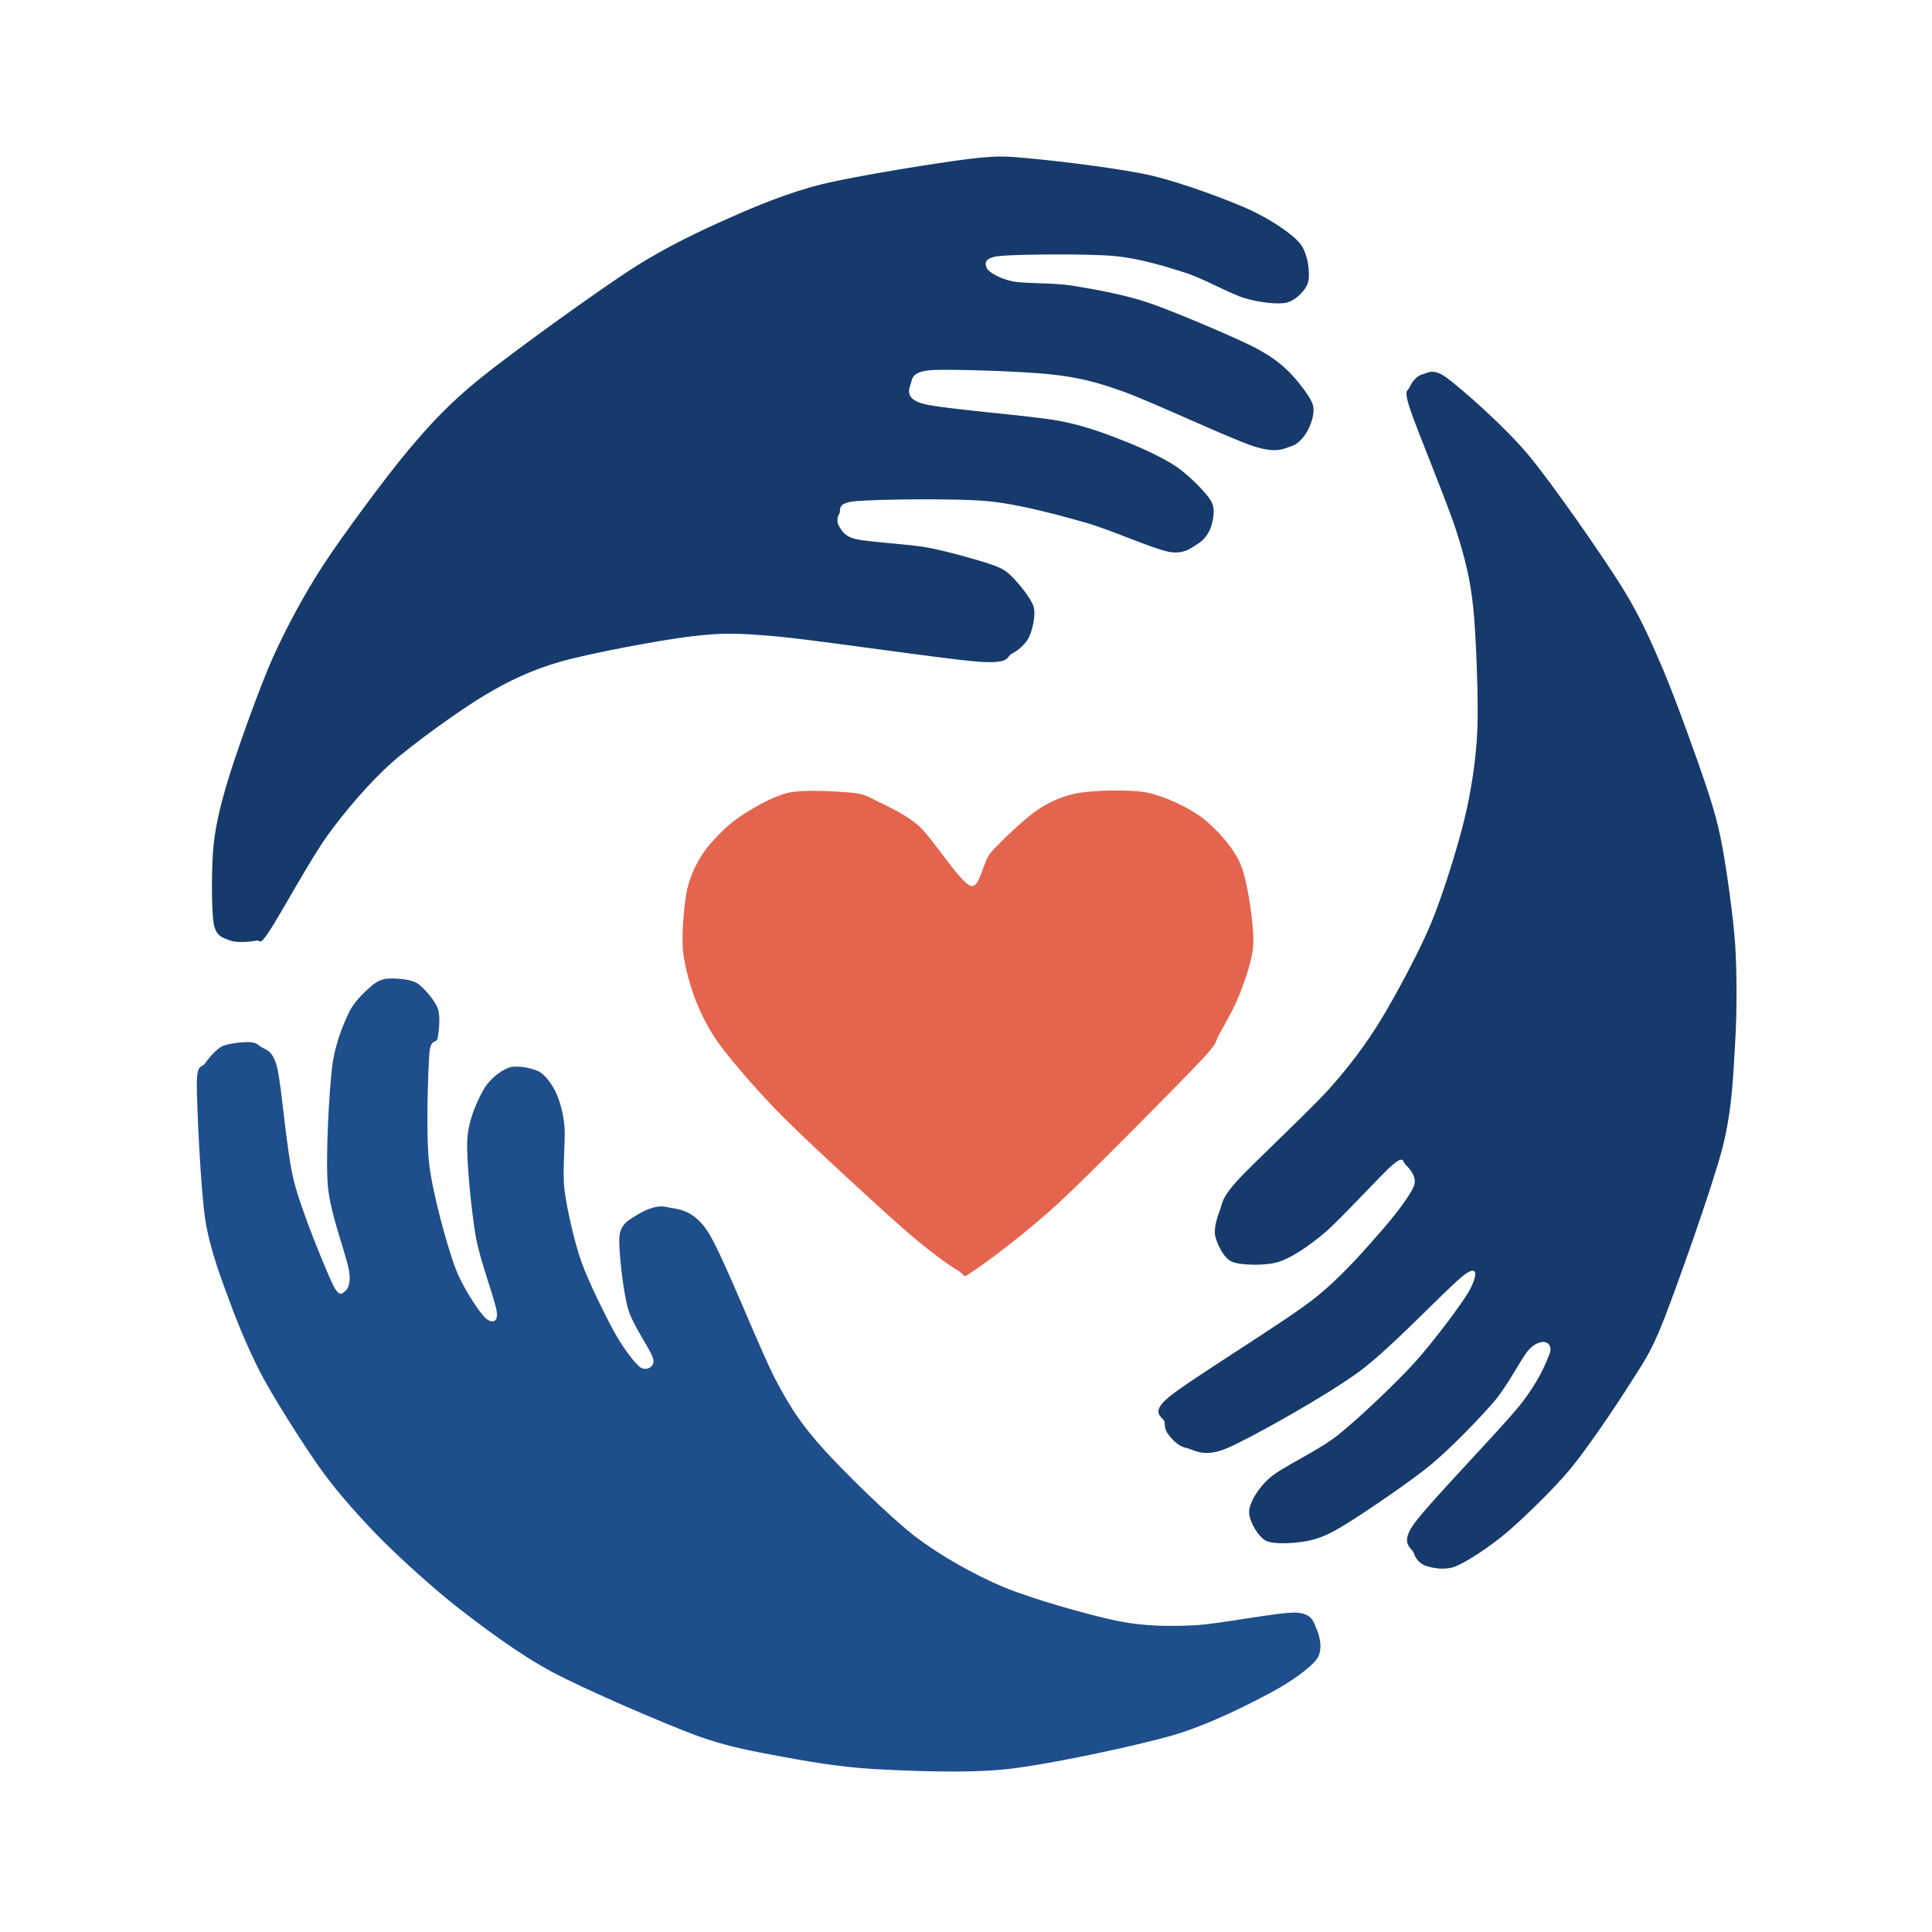
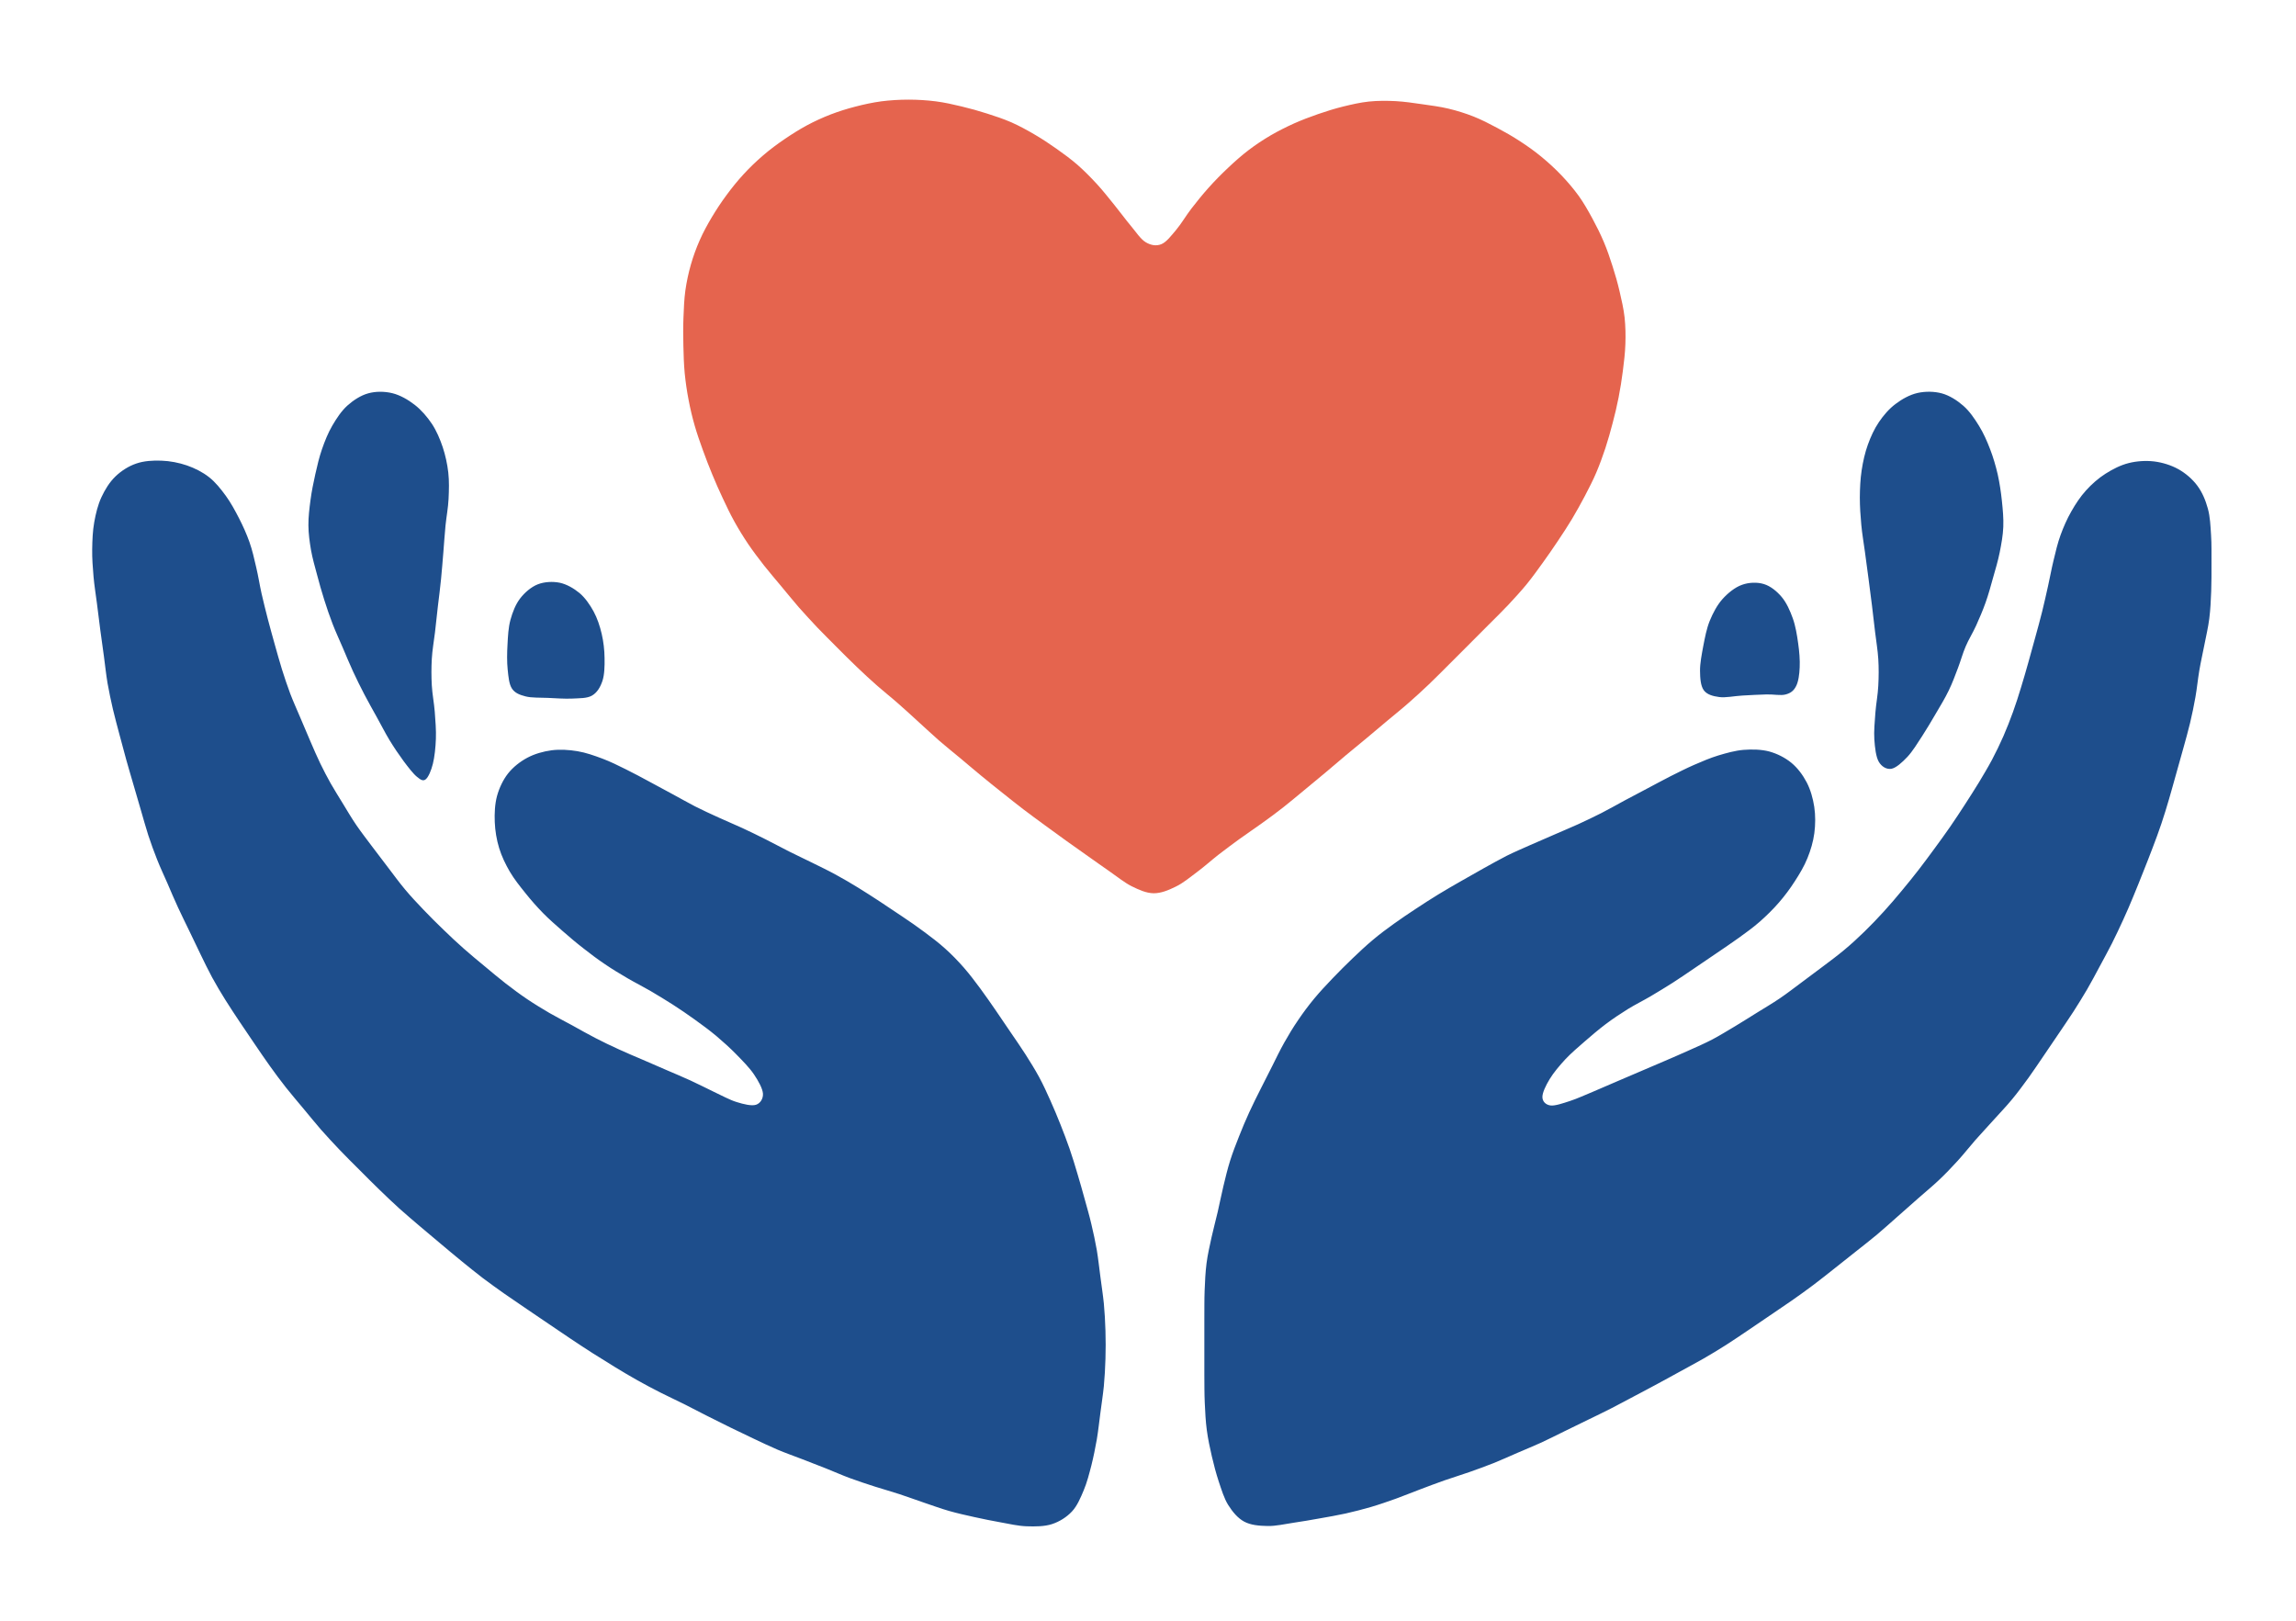
- <svg xmlns="http://www.w3.org/2000/svg" width="512" height="512" viewBox="0 0 512 512" role="img" aria-label="All Hands Care logo">
-   <path d="M 376.96 99.2 C 375.55 99.51 374.07 101.31 373.6 102.56 C 373.13 103.81 371.88 102.83 373.6 108.16 C 375.32 113.49 383.57 133.27 385.92 140.64 C 388.27 148.01 389.62 153.43 390.4 160.8 C 391.18 168.17 391.83 185.44 391.52 193.28 C 391.21 201.12 389.88 209.59 388.16 216.8 C 386.44 224.01 382.34 237.27 379.2 244.8 C 376.06 252.33 369.52 264.44 365.76 270.56 C 362 276.68 357.65 282.52 352.32 288.48 C 346.99 294.44 331.76 308.57 327.68 313.12 C 323.6 317.67 323.98 318.92 323.2 320.96 C 322.42 323 321.61 325.8 322.08 327.68 C 322.55 329.56 324.21 333.46 326.56 334.4 C 328.91 335.34 335.43 335.5 338.88 334.4 C 342.33 333.3 346.97 330.17 351.2 326.56 C 355.43 322.95 366.14 311.15 369.12 308.64 C 372.1 306.13 371.7 307.86 372.48 308.64 C 373.26 309.42 375.66 311.73 374.72 314.24 C 373.78 316.75 369.52 322.33 365.76 326.56 C 362 330.79 355.68 338.36 347.84 344.48 C 340 350.6 315.25 365.69 309.76 370.24 C 304.27 374.79 308.64 375.55 308.64 376.96 C 308.64 378.37 308.98 379.38 309.76 380.32 C 310.54 381.26 312.04 383.21 314.24 383.68 C 316.44 384.15 319.01 386.5 325.44 383.68 C 331.87 380.86 351.38 369.95 360.16 363.52 C 368.94 357.09 384.08 340.74 388.16 337.76 C 392.24 334.78 391.16 338.95 389.28 342.24 C 387.4 345.53 379.58 355.95 374.72 361.28 C 369.86 366.61 359.89 376.09 354.56 380.32 C 349.23 384.55 339.93 388.7 336.64 391.52 C 333.35 394.34 331.2 398.13 331.04 400.48 C 330.88 402.83 333.32 407.22 335.52 408.32 C 337.72 409.42 343.74 408.95 346.72 408.32 C 349.7 407.69 352.25 406.66 356.8 403.84 C 361.35 401.02 373.71 392.71 379.2 388.16 C 384.69 383.61 392.39 375.59 396 371.36 C 399.61 367.13 403.08 360.12 404.96 357.92 C 406.84 355.72 408.66 355.52 409.44 355.68 C 410.22 355.84 411.5 356.69 410.56 359.04 C 409.62 361.39 407.74 366.21 402.72 372.48 C 397.7 378.75 378.64 398.35 374.72 403.84 C 370.8 409.33 374.25 410.11 374.72 411.68 C 375.19 413.25 376.51 414.57 378.08 415.04 C 379.65 415.51 382.94 416.29 385.92 415.04 C 388.9 413.79 395.13 409.69 399.36 406.08 C 403.59 402.47 411.61 394.77 416.16 389.28 C 420.71 383.79 428.39 372.37 431.84 366.88 C 435.29 361.39 437.35 358.86 440.8 350.08 C 444.25 341.3 453.81 314.51 456.48 304.16 C 459.15 293.81 459.37 283.69 459.84 276.16 C 460.31 268.63 460.31 257.61 459.84 250.4 C 459.37 243.19 457.58 230.6 456.48 224.64 C 455.38 218.68 454.2 214.43 452 207.84 C 449.8 201.25 443.94 184.97 440.8 177.6 C 437.66 170.23 434.62 163.2 429.6 155.2 C 424.58 147.2 411.39 128.16 404.96 120.48 C 398.53 112.8 387.6 103.3 383.68 100.32 C 379.76 97.34 378.37 98.89 376.96 99.2 Z" fill="#163A6B" />
-   <path d="M 344.48 64.48 C 342.28 61.81 336.53 58.03 331.04 55.52 C 325.55 53.01 313.28 48.44 305.28 46.56 C 297.28 44.68 280.66 42.71 273.92 42.08 C 267.18 41.45 264.96 41.14 257.12 42.08 C 249.28 43.02 226.86 46.6 217.92 48.8 C 208.98 51 200.34 54.62 193.28 57.76 C 186.22 60.9 176.77 65.24 167.52 71.2 C 158.27 77.16 135.51 93.58 127.2 100.32 C 118.89 107.06 113.96 112.46 108.16 119.36 C 102.36 126.26 90.78 141.92 85.76 149.6 C 80.74 157.28 75.77 166.56 72.32 174.24 C 68.87 181.92 63.32 197.58 61.12 204.48 C 58.92 211.38 57.27 217.88 56.64 223.52 C 56.01 229.16 56.01 241.19 56.64 244.8 C 57.27 248.41 59.55 248.65 61.12 249.28 C 62.69 249.91 66.43 249.59 67.84 249.28 C 69.25 248.97 68.53 250.96 71.2 247.04 C 73.87 243.12 82.33 227.55 86.88 221.28 C 91.43 215.01 97.88 207.41 103.68 202.24 C 109.48 197.07 122.05 188.08 128.32 184.32 C 134.59 180.56 140.8 177.56 148.48 175.36 C 156.16 173.16 175.2 169.58 183.2 168.64 C 191.2 167.7 194.94 167.7 205.6 168.64 C 216.26 169.58 250.58 174.73 259.36 175.36 C 268.14 175.99 266.44 174.06 268.32 173.12 C 270.2 172.18 272.02 170.36 272.8 168.64 C 273.58 166.92 274.55 163 273.92 160.8 C 273.29 158.6 269.89 154.53 268.32 152.96 C 266.75 151.39 265.86 150.7 262.72 149.6 C 259.58 148.5 250.94 146.06 245.92 145.12 C 240.9 144.18 230.17 143.66 226.88 142.88 C 223.59 142.1 223.03 140.46 222.4 139.52 C 221.77 138.58 221.77 137.1 222.4 136.16 C 223.03 135.22 221.39 133.27 226.88 132.8 C 232.37 132.33 253.13 132.02 261.6 132.8 C 270.07 133.58 280.62 136.52 287.36 138.4 C 294.1 140.28 305.53 145.46 309.76 146.24 C 313.99 147.02 316.03 144.94 317.6 144 C 319.17 143.06 320.49 141.09 320.96 139.52 C 321.43 137.95 322.21 135 320.96 132.8 C 319.71 130.6 315.14 126.04 312 123.84 C 308.86 121.64 302.95 118.84 298.56 117.12 C 294.17 115.4 288.17 112.93 280.64 111.52 C 273.11 110.11 250.29 108.45 244.8 107.04 C 239.31 105.63 241.13 102.69 241.44 101.44 C 241.75 100.19 241.87 98.39 247.04 98.08 C 252.21 97.77 271.34 98.42 278.4 99.2 C 285.46 99.98 289.91 101.01 297.44 103.68 C 304.97 106.35 325.89 116.2 332.16 118.24 C 338.43 120.28 340.2 118.87 342.24 118.24 C 344.28 117.61 345.94 115.33 346.72 113.76 C 347.5 112.19 348.62 109.24 347.84 107.04 C 347.06 104.84 343.47 100.28 341.12 98.08 C 338.77 95.88 336.21 93.87 331.04 91.36 C 325.87 88.85 310.75 82.36 304.16 80.16 C 297.57 77.96 289.02 76.46 284 75.68 C 278.98 74.9 271.46 75.19 268.32 74.56 C 265.18 73.93 262.07 72.14 261.6 71.2 C 261.13 70.26 260.26 68.31 264.96 67.84 C 269.66 67.37 288.3 67.21 295.2 67.84 C 302.1 68.47 309.38 70.75 314.24 72.32 C 319.1 73.89 326.16 77.94 329.92 79.04 C 333.68 80.14 338.77 80.79 341.12 80.16 C 343.47 79.53 346.25 76.76 346.72 74.56 C 347.19 72.36 346.68 67.15 344.48 64.48 Z" fill="#163A6B" />
-   <path d="M 54.4 281.76 C 53.46 283.17 52.16 281.56 52.16 287.36 C 52.16 293.16 53.15 315.05 54.4 323.2 C 55.65 331.35 58.92 339.64 61.12 345.6 C 63.32 351.56 66.63 359.49 70.08 365.76 C 73.53 372.03 81.37 384.44 85.76 390.4 C 90.15 396.36 96.42 403.3 101.44 408.32 C 106.46 413.34 115.33 421.38 121.6 426.24 C 127.87 431.1 137.46 438.34 146.24 443.04 C 155.02 447.74 175.85 456.7 184.32 459.84 C 192.79 462.98 200.13 464.19 206.72 465.44 C 213.31 466.69 222.89 468.33 231.36 468.8 C 239.83 469.27 256.07 470.05 267.2 468.8 C 278.33 467.55 301.16 462.66 310.88 459.84 C 320.6 457.02 331.31 451.46 336.64 448.64 C 341.97 445.82 347.24 442.03 348.96 439.68 C 350.68 437.33 349.74 433.56 348.96 431.84 C 348.18 430.12 347.91 427.52 343.36 427.36 C 338.81 427.2 323.07 430.41 316.48 430.72 C 309.89 431.03 303.38 431.01 296.32 429.6 C 289.26 428.19 273.61 423.78 266.08 420.64 C 258.55 417.5 249.3 412.37 242.56 407.2 C 235.82 402.03 223.09 389.48 217.92 383.68 C 212.75 377.88 209.83 373.76 205.6 365.76 C 201.37 357.76 191.76 332.99 187.68 326.56 C 183.6 320.13 179.15 320.47 176.48 319.84 C 173.81 319.21 170.36 320.98 168.64 322.08 C 166.92 323.18 164.47 324.23 164.16 327.68 C 163.85 331.13 165.15 342.17 166.4 346.72 C 167.65 351.27 172.65 357.96 173.12 360.16 C 173.59 362.36 171.17 363.34 169.76 362.4 C 168.35 361.46 165.24 357.36 163.04 353.44 C 160.84 349.52 155.96 339.73 154.08 334.4 C 152.2 329.07 150.23 320.38 149.6 315.36 C 148.97 310.34 149.91 302.17 149.6 298.56 C 149.29 294.95 148.3 291.64 147.36 289.6 C 146.42 287.56 144.6 284.94 142.88 284 C 141.16 283.06 137.08 282.25 135.04 282.88 C 133 283.51 129.89 285.81 128.32 288.48 C 126.75 291.15 124.15 296.43 123.84 301.92 C 123.53 307.41 124.98 321.25 126.08 327.68 C 127.18 334.11 131.37 344.86 131.68 347.84 C 131.99 350.82 129.89 350.68 128.32 348.96 C 126.75 347.24 122.52 341.16 120.48 335.52 C 118.44 329.88 114.7 316.48 113.76 308.64 C 112.82 300.8 113.45 284.22 113.76 279.52 C 114.07 274.82 115.69 276.76 116 275.04 C 116.31 273.32 116.78 269.24 116 267.2 C 115.22 265.16 112.28 261.58 110.4 260.48 C 108.52 259.38 104.28 259.2 102.56 259.36 C 100.84 259.52 99.49 260.35 98.08 261.6 C 96.67 262.85 93.89 265.34 92.48 268.32 C 91.07 271.3 88.78 276.45 88 282.88 C 87.22 289.31 86.25 306.71 86.88 314.24 C 87.51 321.77 91.85 332.72 92.48 336.64 C 93.11 340.56 91.99 341.77 91.36 342.24 C 90.73 342.71 89.88 344.08 88 340 C 86.12 335.92 79.96 321.12 77.92 313.12 C 75.88 305.12 74.69 287.9 73.44 282.88 C 72.19 277.86 70.06 278.22 68.96 277.28 C 67.86 276.34 67.01 276.16 65.6 276.16 C 64.19 276.16 60.45 276.5 58.88 277.28 C 57.31 278.06 55.34 280.35 54.4 281.76 Z" fill="#1E4E8C" />
-   <path d="M 195.52 216.8 C 192.38 219 188.44 223.09 186.56 225.76 C 184.68 228.43 182.86 232.23 182.08 235.84 C 181.3 239.45 180.65 247.44 180.96 251.52 C 181.27 255.6 182.91 261.35 184.32 264.96 C 185.73 268.57 187.75 272.89 191.04 277.28 C 194.33 281.67 201.1 289.58 207.84 296.32 C 214.58 303.06 232.77 319.8 239.2 325.44 C 245.63 331.08 251.09 335.07 253.76 336.64 C 256.43 338.21 254.48 339.15 258.24 336.64 C 262 334.13 272.33 326.4 280.64 318.72 C 288.95 311.04 311.64 288.03 317.6 281.76 C 323.56 275.49 321.63 276.59 323.2 273.92 C 324.77 271.25 327.55 266.17 328.8 262.72 C 330.05 259.27 332.16 253.98 332.16 249.28 C 332.16 244.58 330.68 233.67 328.8 229.12 C 326.92 224.57 322.17 219.47 318.72 216.8 C 315.27 214.13 308.71 211.02 304.16 210.08 C 299.61 209.14 290.32 209.45 286.24 210.08 C 282.16 210.71 278.33 212.36 275.04 214.56 C 271.75 216.76 265.23 222.94 262.72 225.76 C 260.21 228.58 259.79 235.66 257.12 234.72 C 254.45 233.78 247.13 222.18 243.68 219.04 C 240.23 215.9 234.99 213.57 232.48 212.32 C 229.97 211.07 229.05 210.39 225.76 210.08 C 222.47 209.77 213.19 209.14 208.96 210.08 C 204.73 211.02 198.66 214.6 195.52 216.8 Z" fill="#E5644E" />
+ <svg xmlns="http://www.w3.org/2000/svg" width="1000" height="706" viewBox="-6 -6 326 230" role="img" aria-label="All Hands Care logo">
+   <path fill="#1E4E8C" d="M 13.34 59.74 C 12.25 60.11 11.21 60.78 10.39 61.57 C 9.56 62.37 8.90 63.44 8.40 64.52 C 7.90 65.60 7.60 66.83 7.38 68.07 C 7.16 69.30 7.11 70.62 7.09 71.91 C 7.07 73.20 7.17 74.51 7.28 75.78 C 7.39 77.06 7.60 78.31 7.76 79.57 C 7.92 80.84 8.07 82.11 8.24 83.37 C 8.41 84.63 8.59 85.89 8.76 87.15 C 8.93 88.41 9.06 89.68 9.27 90.93 C 9.49 92.17 9.75 93.39 10.03 94.61 C 10.31 95.82 10.65 97.01 10.96 98.21 C 11.28 99.42 11.60 100.62 11.93 101.81 C 12.26 103.00 12.62 104.19 12.96 105.37 C 13.31 106.56 13.65 107.75 14.00 108.94 C 14.35 110.13 14.67 111.32 15.05 112.50 C 15.44 113.67 15.85 114.83 16.31 115.97 C 16.76 117.11 17.29 118.23 17.78 119.35 C 18.27 120.48 18.74 121.62 19.26 122.73 C 19.77 123.85 20.33 124.95 20.86 126.06 C 21.39 127.17 21.92 128.29 22.46 129.39 C 23.00 130.50 23.53 131.61 24.12 132.70 C 24.71 133.79 25.35 134.85 26.01 135.91 C 26.67 136.97 27.37 138.01 28.06 139.05 C 28.76 140.10 29.47 141.14 30.17 142.17 C 30.88 143.21 31.58 144.25 32.32 145.28 C 33.05 146.31 33.81 147.32 34.60 148.33 C 35.39 149.33 36.24 150.31 37.06 151.30 C 37.89 152.29 38.69 153.29 39.54 154.27 C 40.40 155.24 41.29 156.21 42.20 157.16 C 43.11 158.12 44.06 159.05 45.00 159.99 C 45.93 160.93 46.88 161.88 47.83 162.80 C 48.78 163.72 49.73 164.63 50.70 165.51 C 51.67 166.38 52.66 167.21 53.64 168.05 C 54.62 168.89 55.61 169.72 56.60 170.54 C 57.59 171.37 58.57 172.20 59.57 173.01 C 60.57 173.82 61.56 174.63 62.57 175.40 C 63.59 176.17 64.62 176.90 65.65 177.63 C 66.68 178.35 67.72 179.05 68.76 179.76 C 69.80 180.46 70.83 181.17 71.87 181.87 C 72.91 182.58 73.95 183.29 74.99 183.98 C 76.04 184.68 77.08 185.37 78.13 186.04 C 79.19 186.71 80.25 187.37 81.31 188.02 C 82.37 188.66 83.44 189.31 84.52 189.91 C 85.60 190.52 86.69 191.09 87.79 191.65 C 88.89 192.21 90.01 192.72 91.11 193.27 C 92.21 193.83 93.31 194.40 94.41 194.96 C 95.51 195.51 96.61 196.07 97.72 196.61 C 98.82 197.15 99.94 197.68 101.05 198.21 C 102.16 198.73 103.27 199.27 104.40 199.75 C 105.54 200.23 106.70 200.64 107.85 201.08 C 108.99 201.52 110.14 201.97 111.29 202.42 C 112.43 202.87 113.55 203.38 114.70 203.80 C 115.86 204.23 117.04 204.61 118.21 204.99 C 119.38 205.36 120.58 205.70 121.75 206.08 C 122.92 206.47 124.07 206.89 125.24 207.29 C 126.41 207.68 127.56 208.11 128.75 208.45 C 129.94 208.79 131.16 209.06 132.38 209.33 C 133.60 209.60 134.84 209.85 136.07 210.07 C 137.30 210.29 138.55 210.59 139.77 210.63 C 140.99 210.67 142.29 210.67 143.37 210.32 C 144.44 209.97 145.45 209.33 146.20 208.53 C 146.95 207.73 147.42 206.60 147.88 205.50 C 148.34 204.41 148.65 203.18 148.96 201.99 C 149.26 200.79 149.51 199.55 149.73 198.31 C 149.94 197.07 150.07 195.79 150.24 194.53 C 150.40 193.27 150.60 192.02 150.73 190.74 C 150.85 189.46 150.92 188.15 150.96 186.84 C 151.00 185.54 151.00 184.19 150.96 182.88 C 150.92 181.57 150.85 180.27 150.73 178.99 C 150.60 177.71 150.40 176.46 150.24 175.20 C 150.07 173.93 149.94 172.66 149.73 171.41 C 149.51 170.17 149.25 168.95 148.96 167.74 C 148.68 166.52 148.33 165.34 148.00 164.14 C 147.67 162.95 147.34 161.75 146.98 160.57 C 146.63 159.38 146.27 158.20 145.87 157.04 C 145.47 155.87 145.02 154.73 144.57 153.58 C 144.11 152.44 143.65 151.30 143.14 150.18 C 142.64 149.06 142.13 147.94 141.54 146.85 C 140.95 145.76 140.29 144.71 139.62 143.65 C 138.95 142.60 138.23 141.57 137.52 140.53 C 136.82 139.49 136.12 138.45 135.40 137.41 C 134.68 136.38 133.98 135.34 133.22 134.32 C 132.47 133.31 131.70 132.28 130.87 131.33 C 130.03 130.37 129.13 129.44 128.19 128.60 C 127.25 127.75 126.24 126.99 125.23 126.24 C 124.22 125.48 123.18 124.77 122.14 124.07 C 121.10 123.36 120.06 122.67 119.01 121.98 C 117.96 121.30 116.92 120.61 115.85 119.96 C 114.79 119.31 113.72 118.68 112.63 118.09 C 111.55 117.50 110.44 116.97 109.33 116.42 C 108.23 115.87 107.11 115.36 106.01 114.80 C 104.91 114.25 103.82 113.65 102.72 113.10 C 101.62 112.55 100.51 112.00 99.40 111.49 C 98.28 110.97 97.14 110.51 96.02 109.99 C 94.90 109.48 93.78 108.97 92.68 108.41 C 91.59 107.85 90.51 107.22 89.42 106.64 C 88.34 106.05 87.25 105.46 86.16 104.88 C 85.07 104.30 83.99 103.70 82.88 103.16 C 81.77 102.61 80.67 102.06 79.52 101.63 C 78.37 101.20 77.19 100.78 75.99 100.58 C 74.79 100.38 73.51 100.30 72.32 100.45 C 71.13 100.61 69.90 100.96 68.87 101.51 C 67.84 102.06 66.85 102.84 66.13 103.75 C 65.42 104.66 64.89 105.79 64.57 106.94 C 64.26 108.09 64.20 109.41 64.25 110.64 C 64.30 111.88 64.51 113.16 64.87 114.33 C 65.23 115.51 65.77 116.62 66.39 117.69 C 67.02 118.76 67.83 119.77 68.62 120.75 C 69.40 121.73 70.23 122.67 71.11 123.57 C 71.99 124.47 72.95 125.29 73.90 126.13 C 74.86 126.97 75.85 127.81 76.86 128.59 C 77.86 129.38 78.88 130.14 79.92 130.84 C 80.96 131.55 82.02 132.18 83.09 132.81 C 84.17 133.44 85.27 133.99 86.34 134.61 C 87.41 135.24 88.48 135.89 89.53 136.56 C 90.58 137.24 91.62 137.94 92.64 138.68 C 93.67 139.42 94.69 140.17 95.68 140.99 C 96.66 141.82 97.66 142.72 98.55 143.63 C 99.45 144.55 100.44 145.55 101.06 146.48 C 101.69 147.41 102.28 148.49 102.33 149.20 C 102.37 149.92 101.96 150.58 101.34 150.78 C 100.72 150.98 99.60 150.71 98.61 150.40 C 97.61 150.10 96.45 149.45 95.35 148.94 C 94.26 148.42 93.15 147.84 92.03 147.33 C 90.91 146.81 89.77 146.35 88.65 145.86 C 87.52 145.37 86.39 144.88 85.26 144.39 C 84.13 143.90 82.99 143.44 81.88 142.92 C 80.76 142.41 79.65 141.88 78.55 141.31 C 77.45 140.75 76.38 140.13 75.29 139.53 C 74.21 138.94 73.11 138.38 72.03 137.76 C 70.96 137.13 69.90 136.49 68.86 135.79 C 67.82 135.09 66.80 134.33 65.79 133.55 C 64.78 132.77 63.80 131.93 62.81 131.11 C 61.82 130.29 60.82 129.47 59.85 128.61 C 58.88 127.75 57.91 126.85 56.97 125.93 C 56.02 125.02 55.07 124.07 54.16 123.12 C 53.25 122.17 52.35 121.21 51.52 120.22 C 50.69 119.23 49.95 118.21 49.18 117.20 C 48.40 116.19 47.63 115.17 46.87 114.16 C 46.11 113.14 45.32 112.13 44.62 111.11 C 43.92 110.09 43.29 109.01 42.68 108.01 C 42.07 107.02 41.48 106.07 40.94 105.13 C 40.41 104.18 39.96 103.32 39.48 102.33 C 39.00 101.34 38.55 100.29 38.08 99.20 C 37.61 98.12 37.13 96.97 36.65 95.84 C 36.18 94.72 35.66 93.59 35.22 92.44 C 34.79 91.29 34.40 90.12 34.03 88.95 C 33.66 87.77 33.34 86.57 33.00 85.38 C 32.67 84.19 32.33 82.99 32.02 81.79 C 31.71 80.59 31.41 79.38 31.13 78.16 C 30.86 76.95 30.67 75.69 30.38 74.48 C 30.10 73.27 29.83 72.05 29.42 70.89 C 29.01 69.73 28.50 68.60 27.94 67.51 C 27.38 66.42 26.78 65.31 26.07 64.33 C 25.36 63.36 24.60 62.39 23.68 61.67 C 22.76 60.95 21.67 60.40 20.55 60.01 C 19.42 59.62 18.13 59.37 16.93 59.33 C 15.73 59.28 14.43 59.36 13.34 59.74 Z M 296.25 59.67 C 295.09 59.96 293.96 60.54 292.94 61.19 C 291.93 61.83 290.99 62.67 290.18 63.56 C 289.37 64.46 288.69 65.49 288.09 66.55 C 287.49 67.60 286.99 68.74 286.57 69.89 C 286.15 71.05 285.87 72.26 285.58 73.47 C 285.28 74.68 285.07 75.92 284.79 77.14 C 284.52 78.36 284.25 79.57 283.95 80.78 C 283.65 81.99 283.32 83.18 282.99 84.38 C 282.67 85.57 282.33 86.76 282.00 87.96 C 281.66 89.15 281.33 90.34 280.96 91.52 C 280.60 92.70 280.23 93.88 279.81 95.03 C 279.39 96.19 278.94 97.34 278.45 98.46 C 277.95 99.59 277.42 100.70 276.84 101.79 C 276.26 102.88 275.62 103.94 274.98 105.01 C 274.33 106.07 273.66 107.12 272.98 108.17 C 272.30 109.22 271.61 110.27 270.90 111.30 C 270.18 112.34 269.44 113.36 268.69 114.38 C 267.94 115.40 267.19 116.42 266.41 117.43 C 265.63 118.43 264.83 119.43 264.00 120.42 C 263.18 121.41 262.34 122.40 261.46 123.36 C 260.58 124.32 259.67 125.28 258.73 126.19 C 257.80 127.10 256.83 127.99 255.84 128.81 C 254.85 129.64 253.83 130.39 252.82 131.15 C 251.81 131.92 250.79 132.67 249.77 133.43 C 248.75 134.18 247.75 134.97 246.71 135.67 C 245.67 136.38 244.60 137.00 243.54 137.66 C 242.48 138.32 241.42 138.99 240.36 139.63 C 239.29 140.26 238.24 140.92 237.14 141.50 C 236.05 142.07 234.92 142.56 233.80 143.06 C 232.68 143.57 231.55 144.05 230.42 144.54 C 229.29 145.02 228.16 145.51 227.03 145.99 C 225.90 146.47 224.77 146.96 223.64 147.44 C 222.51 147.93 221.37 148.43 220.25 148.90 C 219.13 149.36 217.94 149.91 216.93 150.24 C 215.91 150.57 214.80 150.96 214.15 150.88 C 213.49 150.79 213.02 150.34 213.00 149.71 C 212.98 149.09 213.48 148.04 214.03 147.14 C 214.57 146.24 215.43 145.22 216.26 144.32 C 217.10 143.43 218.08 142.60 219.03 141.77 C 219.99 140.94 220.98 140.09 221.99 139.33 C 223.00 138.57 224.05 137.87 225.11 137.21 C 226.16 136.56 227.27 136.02 228.34 135.39 C 229.41 134.76 230.47 134.11 231.53 133.44 C 232.58 132.77 233.61 132.05 234.65 131.35 C 235.69 130.65 236.73 129.94 237.77 129.23 C 238.80 128.52 239.85 127.83 240.87 127.09 C 241.89 126.35 242.93 125.61 243.88 124.77 C 244.83 123.93 245.76 123.02 246.59 122.06 C 247.42 121.10 248.18 120.08 248.85 119.03 C 249.53 117.98 250.17 116.91 250.63 115.77 C 251.09 114.64 251.45 113.43 251.61 112.22 C 251.77 111.00 251.78 109.69 251.60 108.49 C 251.42 107.29 251.07 106.05 250.53 105.01 C 249.98 103.96 249.23 102.95 248.34 102.22 C 247.45 101.49 246.33 100.93 245.21 100.62 C 244.08 100.32 242.77 100.30 241.57 100.39 C 240.36 100.49 239.13 100.84 237.96 101.19 C 236.79 101.55 235.65 102.04 234.52 102.53 C 233.40 103.02 232.30 103.58 231.20 104.13 C 230.09 104.69 229.01 105.29 227.92 105.86 C 226.83 106.44 225.73 107.01 224.65 107.59 C 223.56 108.18 222.48 108.80 221.38 109.36 C 220.29 109.92 219.17 110.44 218.05 110.96 C 216.93 111.47 215.80 111.93 214.67 112.43 C 213.54 112.92 212.41 113.40 211.29 113.90 C 210.17 114.40 209.04 114.88 207.93 115.43 C 206.83 115.99 205.76 116.60 204.67 117.20 C 203.59 117.80 202.51 118.41 201.44 119.03 C 200.36 119.65 199.29 120.26 198.23 120.91 C 197.16 121.56 196.12 122.24 195.07 122.93 C 194.03 123.62 192.98 124.31 191.96 125.05 C 190.93 125.79 189.91 126.54 188.93 127.37 C 187.94 128.20 186.98 129.10 186.03 130.01 C 185.08 130.92 184.13 131.87 183.22 132.82 C 182.31 133.77 181.41 134.73 180.59 135.72 C 179.77 136.71 179.01 137.73 178.31 138.77 C 177.60 139.80 176.96 140.87 176.35 141.95 C 175.74 143.03 175.21 144.14 174.66 145.24 C 174.10 146.34 173.54 147.44 172.99 148.54 C 172.44 149.64 171.88 150.74 171.37 151.86 C 170.86 152.98 170.38 154.11 169.93 155.26 C 169.48 156.40 169.03 157.54 168.66 158.72 C 168.29 159.90 168.00 161.11 167.71 162.32 C 167.42 163.53 167.18 164.76 166.90 165.98 C 166.62 167.19 166.29 168.38 166.02 169.61 C 165.76 170.83 165.47 172.04 165.31 173.30 C 165.15 174.56 165.09 175.87 165.04 177.18 C 164.99 178.49 165.01 179.83 165.00 181.16 C 165.00 182.49 165.00 183.82 165.00 185.15 C 165.00 186.48 164.99 187.81 165.00 189.14 C 165.01 190.47 165.00 191.80 165.06 193.11 C 165.12 194.42 165.18 195.72 165.35 196.98 C 165.52 198.24 165.78 199.47 166.06 200.68 C 166.34 201.89 166.66 203.10 167.04 204.26 C 167.43 205.41 167.79 206.65 168.39 207.61 C 168.99 208.56 169.73 209.47 170.66 209.97 C 171.59 210.47 172.80 210.57 173.97 210.59 C 175.13 210.62 176.41 210.31 177.65 210.13 C 178.89 209.95 180.14 209.73 181.38 209.51 C 182.62 209.29 183.86 209.08 185.08 208.81 C 186.30 208.53 187.50 208.23 188.69 207.88 C 189.88 207.53 191.04 207.12 192.20 206.71 C 193.35 206.29 194.49 205.82 195.64 205.39 C 196.79 204.95 197.94 204.52 199.10 204.11 C 200.27 203.70 201.45 203.35 202.61 202.94 C 203.77 202.53 204.93 202.11 206.07 201.66 C 207.21 201.20 208.33 200.69 209.46 200.20 C 210.59 199.71 211.73 199.25 212.85 198.74 C 213.96 198.23 215.06 197.66 216.17 197.12 C 217.28 196.58 218.38 196.05 219.49 195.50 C 220.60 194.96 221.71 194.43 222.80 193.87 C 223.90 193.31 224.99 192.71 226.08 192.14 C 227.17 191.56 228.27 190.99 229.35 190.40 C 230.44 189.82 231.52 189.21 232.61 188.62 C 233.69 188.02 234.78 187.45 235.86 186.83 C 236.93 186.21 238.00 185.57 239.05 184.90 C 240.10 184.23 241.14 183.52 242.18 182.82 C 243.22 182.12 244.26 181.41 245.30 180.70 C 246.33 180.00 247.37 179.30 248.41 178.58 C 249.44 177.85 250.47 177.13 251.48 176.36 C 252.50 175.60 253.49 174.79 254.50 174.00 C 255.50 173.21 256.50 172.41 257.50 171.62 C 258.50 170.82 259.51 170.05 260.50 169.22 C 261.49 168.39 262.45 167.51 263.43 166.65 C 264.40 165.79 265.38 164.93 266.35 164.07 C 267.32 163.21 268.32 162.40 269.26 161.51 C 270.20 160.62 271.10 159.69 271.96 158.74 C 272.83 157.79 273.62 156.77 274.47 155.80 C 275.33 154.83 276.23 153.87 277.10 152.90 C 277.97 151.93 278.89 150.98 279.71 149.98 C 280.53 148.99 281.27 147.97 282.02 146.95 C 282.76 145.92 283.45 144.88 284.16 143.84 C 284.87 142.81 285.57 141.77 286.27 140.73 C 286.97 139.69 287.69 138.65 288.37 137.60 C 289.04 136.55 289.70 135.50 290.33 134.42 C 290.95 133.35 291.53 132.26 292.11 131.17 C 292.70 130.08 293.29 129.00 293.85 127.90 C 294.40 126.80 294.93 125.69 295.44 124.57 C 295.96 123.45 296.44 122.32 296.91 121.18 C 297.39 120.05 297.83 118.90 298.29 117.76 C 298.74 116.62 299.20 115.48 299.63 114.33 C 300.07 113.18 300.50 112.02 300.89 110.86 C 301.29 109.69 301.64 108.50 301.99 107.32 C 302.34 106.13 302.66 104.94 303.00 103.74 C 303.33 102.55 303.67 101.36 304.00 100.17 C 304.33 98.97 304.67 97.79 304.96 96.57 C 305.25 95.36 305.50 94.14 305.72 92.90 C 305.94 91.66 306.06 90.37 306.27 89.13 C 306.48 87.89 306.76 86.67 307.00 85.44 C 307.24 84.21 307.53 83.00 307.69 81.74 C 307.85 80.47 307.91 79.17 307.96 77.86 C 308.01 76.55 308.00 75.20 308.00 73.88 C 307.99 72.56 308.03 71.21 307.94 69.91 C 307.86 68.62 307.81 67.30 307.48 66.12 C 307.16 64.95 306.68 63.80 305.98 62.87 C 305.29 61.94 304.32 61.11 303.30 60.54 C 302.28 59.97 301.05 59.59 299.87 59.44 C 298.69 59.30 297.40 59.38 296.25 59.67 Z M 266.25 49.72 C 265.15 49.97 264.05 50.59 263.14 51.28 C 262.22 51.97 261.44 52.88 260.78 53.85 C 260.13 54.81 259.62 55.92 259.21 57.06 C 258.80 58.20 258.52 59.44 258.33 60.69 C 258.14 61.94 258.08 63.27 258.07 64.56 C 258.07 65.86 258.16 67.18 258.28 68.46 C 258.40 69.74 258.62 70.99 258.79 72.25 C 258.96 73.52 259.13 74.79 259.30 76.05 C 259.46 77.32 259.63 78.59 259.79 79.86 C 259.95 81.13 260.09 82.41 260.24 83.68 C 260.39 84.95 260.61 86.21 260.69 87.48 C 260.77 88.74 260.76 90.02 260.69 91.29 C 260.63 92.56 260.38 93.82 260.28 95.10 C 260.19 96.37 260.05 97.75 260.13 98.91 C 260.21 100.08 260.36 101.39 260.76 102.08 C 261.16 102.77 261.86 103.19 262.54 103.08 C 263.22 102.96 264.09 102.16 264.82 101.39 C 265.55 100.61 266.26 99.45 266.93 98.42 C 267.60 97.39 268.24 96.29 268.87 95.22 C 269.50 94.15 270.16 93.07 270.68 91.99 C 271.21 90.91 271.61 89.80 272.01 88.75 C 272.41 87.70 272.67 86.70 273.10 85.70 C 273.52 84.71 274.10 83.80 274.57 82.77 C 275.04 81.73 275.52 80.62 275.92 79.49 C 276.33 78.35 276.66 77.13 276.99 75.94 C 277.33 74.75 277.69 73.55 277.93 72.35 C 278.17 71.14 278.39 69.95 278.44 68.73 C 278.49 67.51 278.37 66.27 278.24 65.03 C 278.11 63.79 277.92 62.51 277.65 61.29 C 277.37 60.08 277.02 58.88 276.58 57.73 C 276.14 56.58 275.64 55.43 275.00 54.40 C 274.36 53.36 273.65 52.31 272.77 51.54 C 271.89 50.77 270.81 50.08 269.73 49.78 C 268.64 49.48 267.35 49.47 266.25 49.72 Z M 46.28 49.77 C 45.22 50.06 44.17 50.75 43.32 51.51 C 42.47 52.28 41.78 53.33 41.18 54.36 C 40.58 55.39 40.12 56.54 39.72 57.69 C 39.32 58.84 39.04 60.05 38.77 61.25 C 38.50 62.46 38.25 63.69 38.09 64.90 C 37.93 66.11 37.78 67.32 37.79 68.51 C 37.80 69.70 37.96 70.86 38.16 72.03 C 38.37 73.20 38.70 74.36 39.02 75.54 C 39.33 76.71 39.66 77.90 40.03 79.06 C 40.40 80.23 40.79 81.39 41.23 82.52 C 41.67 83.66 42.19 84.77 42.67 85.89 C 43.15 87.01 43.61 88.14 44.12 89.24 C 44.64 90.35 45.17 91.45 45.74 92.53 C 46.30 93.62 46.92 94.68 47.51 95.76 C 48.11 96.83 48.66 97.94 49.29 98.98 C 49.92 100.02 50.66 101.11 51.31 101.99 C 51.97 102.87 52.69 103.81 53.22 104.23 C 53.74 104.66 54.09 104.87 54.46 104.56 C 54.83 104.25 55.22 103.34 55.46 102.38 C 55.70 101.43 55.85 100.04 55.89 98.81 C 55.94 97.58 55.82 96.25 55.73 94.98 C 55.63 93.72 55.38 92.48 55.31 91.23 C 55.24 89.97 55.24 88.72 55.31 87.47 C 55.38 86.21 55.61 84.97 55.76 83.72 C 55.90 82.47 56.04 81.20 56.18 79.94 C 56.33 78.68 56.50 77.43 56.62 76.16 C 56.75 74.90 56.84 73.61 56.95 72.34 C 57.05 71.06 57.14 69.77 57.26 68.51 C 57.39 67.25 57.63 66.01 57.69 64.76 C 57.75 63.51 57.79 62.24 57.65 61.01 C 57.51 59.79 57.24 58.56 56.86 57.41 C 56.47 56.26 55.99 55.11 55.33 54.11 C 54.66 53.11 53.81 52.12 52.88 51.40 C 51.94 50.67 50.81 50.02 49.71 49.75 C 48.61 49.48 47.35 49.47 46.28 49.77 Z M 70.35 76.89 C 69.42 77.26 68.51 78.04 67.86 78.88 C 67.21 79.72 66.78 80.83 66.48 81.92 C 66.18 83.01 66.12 84.24 66.06 85.42 C 65.99 86.59 65.97 87.91 66.08 88.96 C 66.19 90.00 66.27 91.05 66.69 91.69 C 67.12 92.33 67.78 92.58 68.63 92.80 C 69.47 93.02 70.68 92.96 71.78 93.01 C 72.88 93.06 74.19 93.16 75.24 93.11 C 76.28 93.05 77.34 93.10 78.06 92.68 C 78.77 92.27 79.23 91.51 79.53 90.62 C 79.83 89.74 79.86 88.48 79.84 87.36 C 79.83 86.24 79.69 85.01 79.43 83.91 C 79.17 82.80 78.80 81.69 78.28 80.73 C 77.75 79.77 77.09 78.81 76.29 78.13 C 75.48 77.46 74.46 76.87 73.47 76.66 C 72.48 76.46 71.29 76.52 70.35 76.89 Z M 241.33 76.96 C 240.34 77.31 239.32 78.14 238.56 78.99 C 237.80 79.85 237.21 80.97 236.76 82.07 C 236.31 83.18 236.08 84.43 235.85 85.60 C 235.63 86.78 235.37 88.10 235.38 89.15 C 235.39 90.20 235.46 91.29 235.91 91.92 C 236.36 92.54 237.19 92.77 238.10 92.89 C 239.01 93.02 240.26 92.74 241.38 92.68 C 242.50 92.62 243.79 92.54 244.82 92.52 C 245.85 92.49 246.85 92.72 247.55 92.52 C 248.26 92.33 248.69 91.99 249.02 91.34 C 249.35 90.70 249.49 89.69 249.53 88.67 C 249.58 87.66 249.48 86.40 249.31 85.24 C 249.15 84.08 248.94 82.80 248.55 81.71 C 248.16 80.62 247.66 79.50 246.98 78.69 C 246.30 77.88 245.40 77.14 244.45 76.85 C 243.51 76.56 242.31 76.60 241.33 76.96 Z" />
+   <path fill="#E5644E" d="M 119.13 8.31 C 117.87 8.48 116.65 8.75 115.45 9.06 C 114.24 9.37 113.07 9.74 111.92 10.18 C 110.77 10.63 109.65 11.14 108.57 11.72 C 107.48 12.31 106.42 12.98 105.39 13.68 C 104.35 14.39 103.32 15.15 102.36 15.98 C 101.39 16.81 100.44 17.72 99.58 18.66 C 98.71 19.60 97.90 20.61 97.15 21.63 C 96.40 22.64 95.71 23.69 95.07 24.76 C 94.44 25.82 93.84 26.91 93.35 28.03 C 92.85 29.16 92.43 30.32 92.09 31.51 C 91.75 32.70 91.49 33.92 91.31 35.18 C 91.14 36.43 91.09 37.75 91.04 39.05 C 90.99 40.36 91.00 41.71 91.03 43.02 C 91.06 44.33 91.10 45.65 91.22 46.93 C 91.35 48.21 91.53 49.47 91.77 50.70 C 92.00 51.93 92.29 53.14 92.63 54.33 C 92.97 55.52 93.38 56.68 93.80 57.84 C 94.22 59.00 94.66 60.15 95.13 61.28 C 95.60 62.42 96.09 63.54 96.62 64.66 C 97.14 65.77 97.67 66.89 98.27 67.97 C 98.87 69.05 99.52 70.11 100.22 71.15 C 100.92 72.19 101.70 73.20 102.48 74.21 C 103.27 75.21 104.12 76.19 104.94 77.18 C 105.77 78.17 106.57 79.17 107.42 80.15 C 108.28 81.12 109.17 82.08 110.07 83.04 C 110.98 83.99 111.94 84.93 112.87 85.87 C 113.81 86.81 114.75 87.76 115.71 88.67 C 116.66 89.58 117.62 90.47 118.60 91.33 C 119.57 92.18 120.58 92.97 121.55 93.83 C 122.53 94.68 123.49 95.58 124.46 96.46 C 125.43 97.33 126.38 98.24 127.36 99.09 C 128.34 99.94 129.34 100.74 130.33 101.56 C 131.32 102.39 132.30 103.23 133.29 104.04 C 134.28 104.86 135.28 105.66 136.29 106.46 C 137.29 107.25 138.28 108.06 139.30 108.83 C 140.31 109.60 141.33 110.34 142.35 111.09 C 143.37 111.84 144.39 112.58 145.42 113.32 C 146.45 114.06 147.48 114.78 148.51 115.51 C 149.54 116.23 150.57 116.98 151.59 117.68 C 152.62 118.39 153.64 119.23 154.67 119.75 C 155.71 120.26 156.76 120.74 157.80 120.75 C 158.84 120.76 159.91 120.32 160.94 119.81 C 161.98 119.31 163.00 118.46 164.00 117.71 C 165.01 116.96 165.99 116.07 166.99 115.29 C 168.00 114.51 169.02 113.75 170.04 113.01 C 171.06 112.27 172.11 111.58 173.13 110.84 C 174.16 110.10 175.18 109.36 176.18 108.57 C 177.19 107.78 178.17 106.94 179.16 106.13 C 180.16 105.31 181.15 104.49 182.14 103.66 C 183.12 102.83 184.10 101.99 185.09 101.16 C 186.08 100.34 187.08 99.53 188.07 98.70 C 189.06 97.88 190.04 97.04 191.03 96.21 C 192.02 95.38 193.02 94.59 193.99 93.73 C 194.97 92.88 195.93 91.99 196.89 91.08 C 197.84 90.17 198.78 89.22 199.72 88.28 C 200.66 87.34 201.60 86.40 202.54 85.46 C 203.48 84.52 204.43 83.58 205.36 82.63 C 206.30 81.69 207.26 80.76 208.16 79.80 C 209.05 78.84 209.94 77.88 210.76 76.88 C 211.57 75.89 212.30 74.86 213.04 73.84 C 213.78 72.81 214.50 71.78 215.19 70.74 C 215.89 69.69 216.58 68.65 217.22 67.58 C 217.85 66.51 218.46 65.43 219.03 64.34 C 219.60 63.25 220.17 62.15 220.65 61.02 C 221.13 59.89 221.55 58.73 221.94 57.56 C 222.32 56.39 222.66 55.20 222.97 54.00 C 223.29 52.79 223.58 51.59 223.82 50.35 C 224.06 49.12 224.26 47.87 224.42 46.61 C 224.58 45.35 224.74 44.07 224.78 42.80 C 224.83 41.53 224.80 40.23 224.67 38.99 C 224.53 37.74 224.24 36.51 223.96 35.30 C 223.68 34.09 223.34 32.90 222.96 31.72 C 222.59 30.55 222.19 29.38 221.71 28.25 C 221.23 27.12 220.68 26.02 220.09 24.93 C 219.50 23.85 218.89 22.76 218.16 21.74 C 217.42 20.72 216.57 19.72 215.68 18.79 C 214.79 17.86 213.81 16.96 212.82 16.15 C 211.84 15.34 210.80 14.61 209.75 13.93 C 208.71 13.25 207.63 12.64 206.54 12.06 C 205.45 11.48 204.35 10.91 203.21 10.46 C 202.06 10.01 200.89 9.64 199.67 9.35 C 198.46 9.06 197.20 8.90 195.94 8.72 C 194.69 8.54 193.42 8.35 192.16 8.28 C 190.90 8.22 189.62 8.21 188.37 8.34 C 187.13 8.47 185.90 8.76 184.70 9.05 C 183.49 9.35 182.31 9.72 181.15 10.12 C 179.99 10.52 178.84 10.96 177.71 11.46 C 176.59 11.97 175.49 12.52 174.42 13.14 C 173.35 13.77 172.30 14.46 171.29 15.23 C 170.28 16.00 169.30 16.87 168.36 17.76 C 167.41 18.65 166.48 19.60 165.61 20.57 C 164.75 21.53 163.93 22.54 163.17 23.53 C 162.40 24.53 161.74 25.67 161.03 26.52 C 160.32 27.36 159.63 28.29 158.90 28.59 C 158.17 28.89 157.40 28.75 156.67 28.31 C 155.95 27.88 155.29 26.85 154.55 25.97 C 153.81 25.09 153.03 24.01 152.23 23.03 C 151.43 22.04 150.63 21.02 149.77 20.08 C 148.90 19.14 147.99 18.21 147.04 17.37 C 146.08 16.53 145.05 15.78 144.02 15.05 C 143.00 14.33 141.95 13.63 140.88 13.01 C 139.81 12.38 138.72 11.79 137.60 11.29 C 136.47 10.80 135.30 10.41 134.13 10.04 C 132.95 9.66 131.76 9.33 130.55 9.04 C 129.34 8.75 128.12 8.47 126.86 8.31 C 125.60 8.15 124.28 8.07 122.99 8.07 C 121.70 8.07 120.39 8.15 119.13 8.31 Z" />
</svg>
